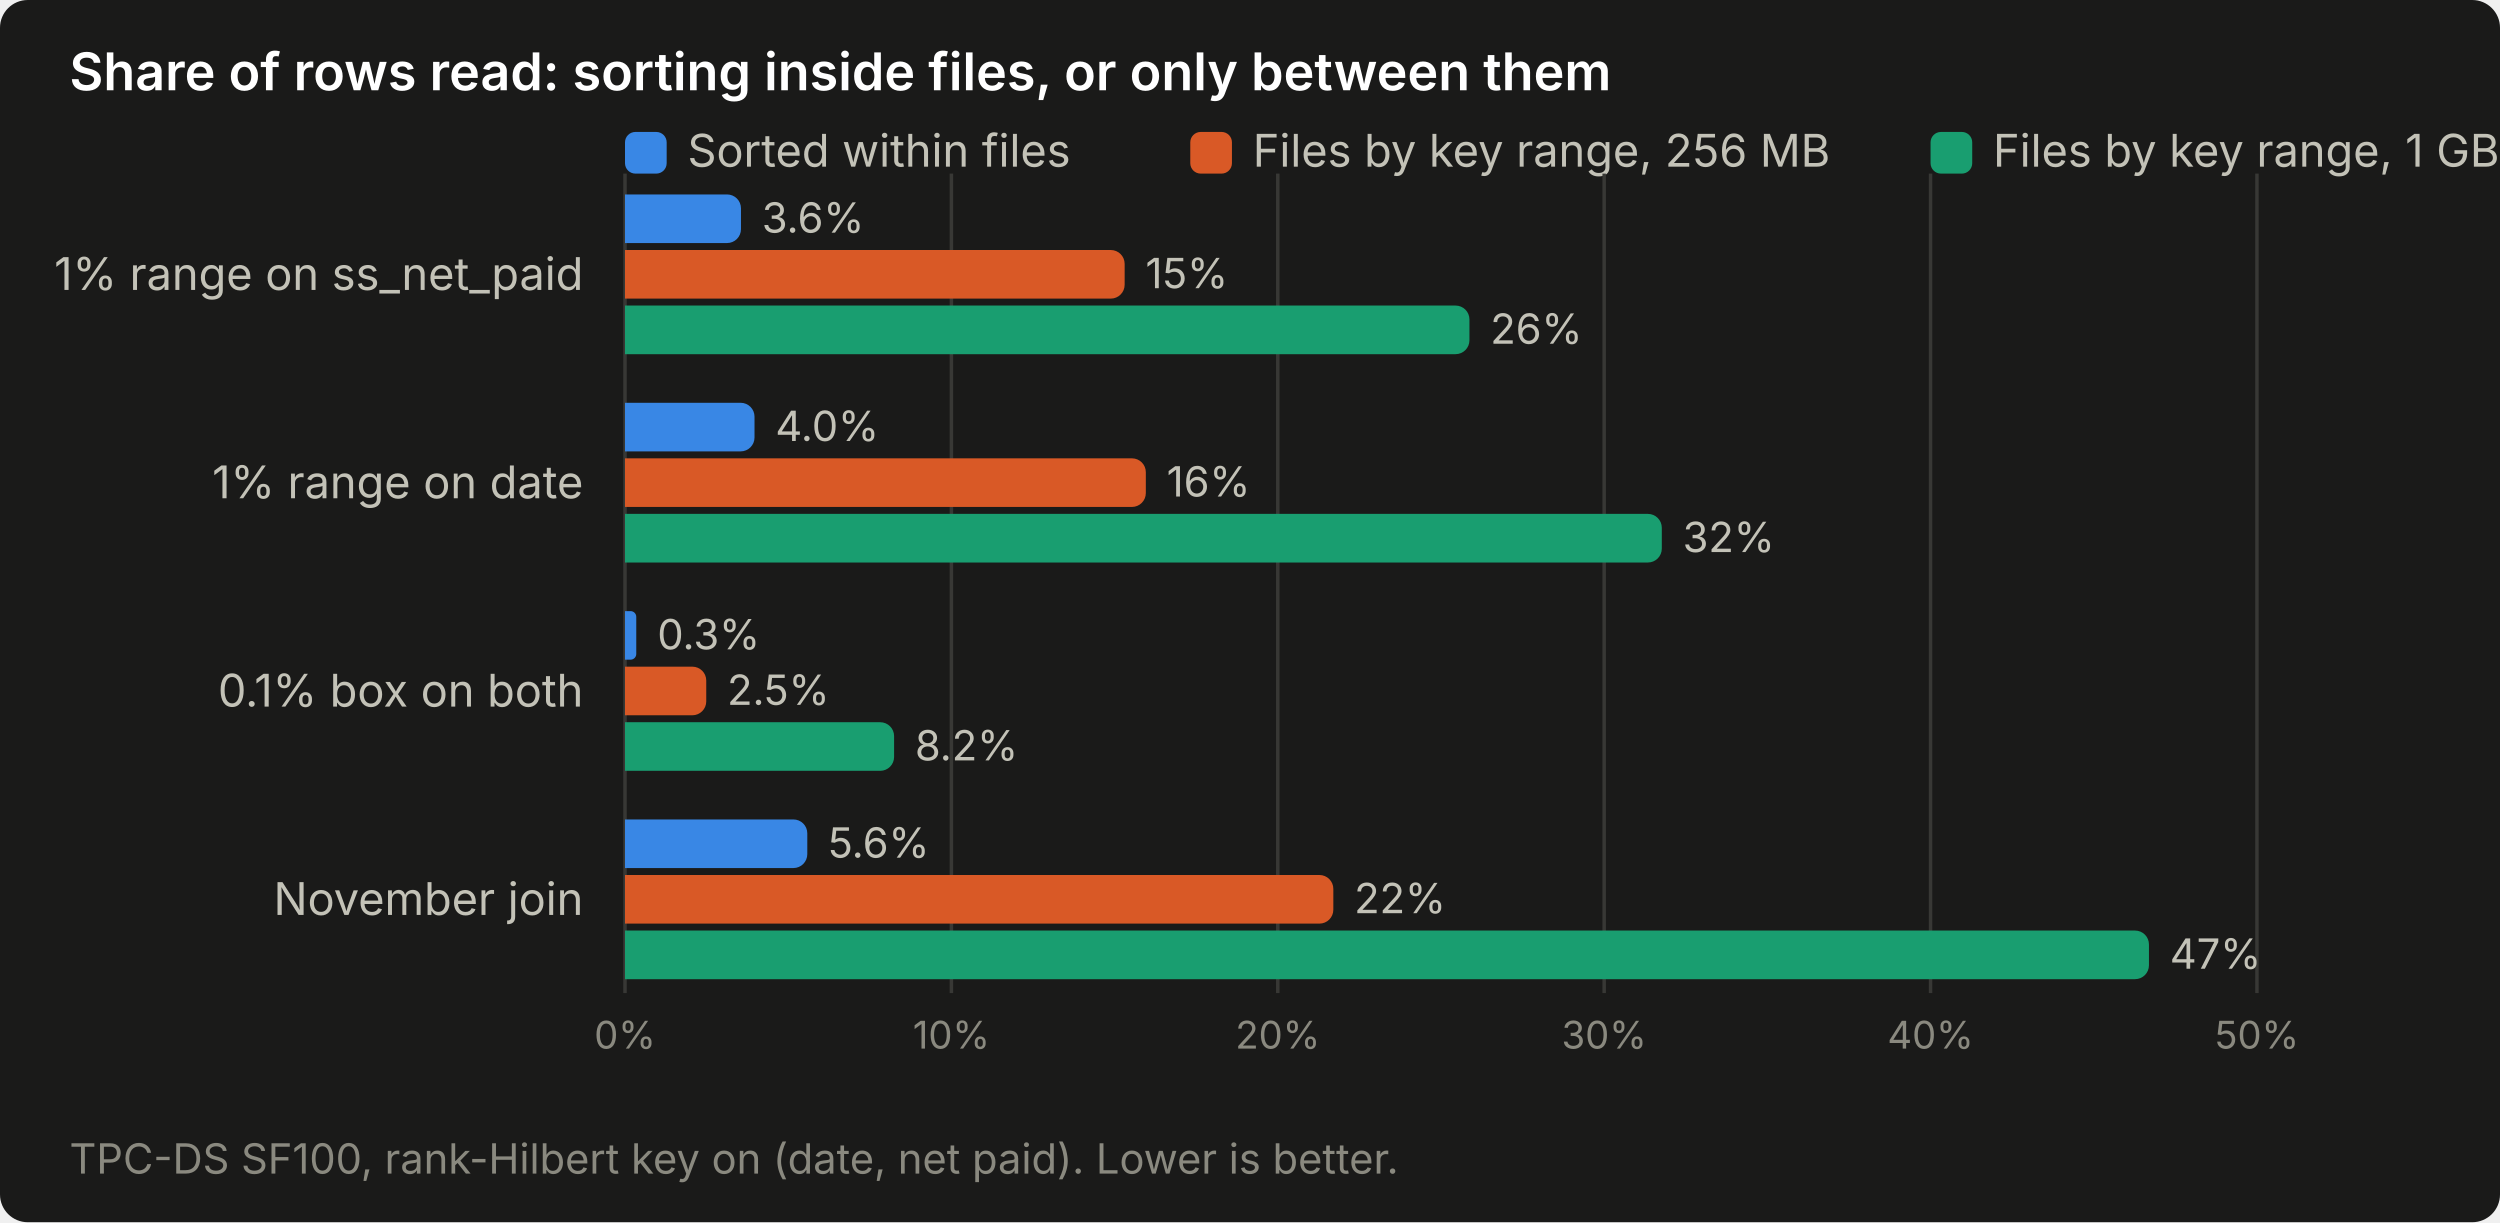
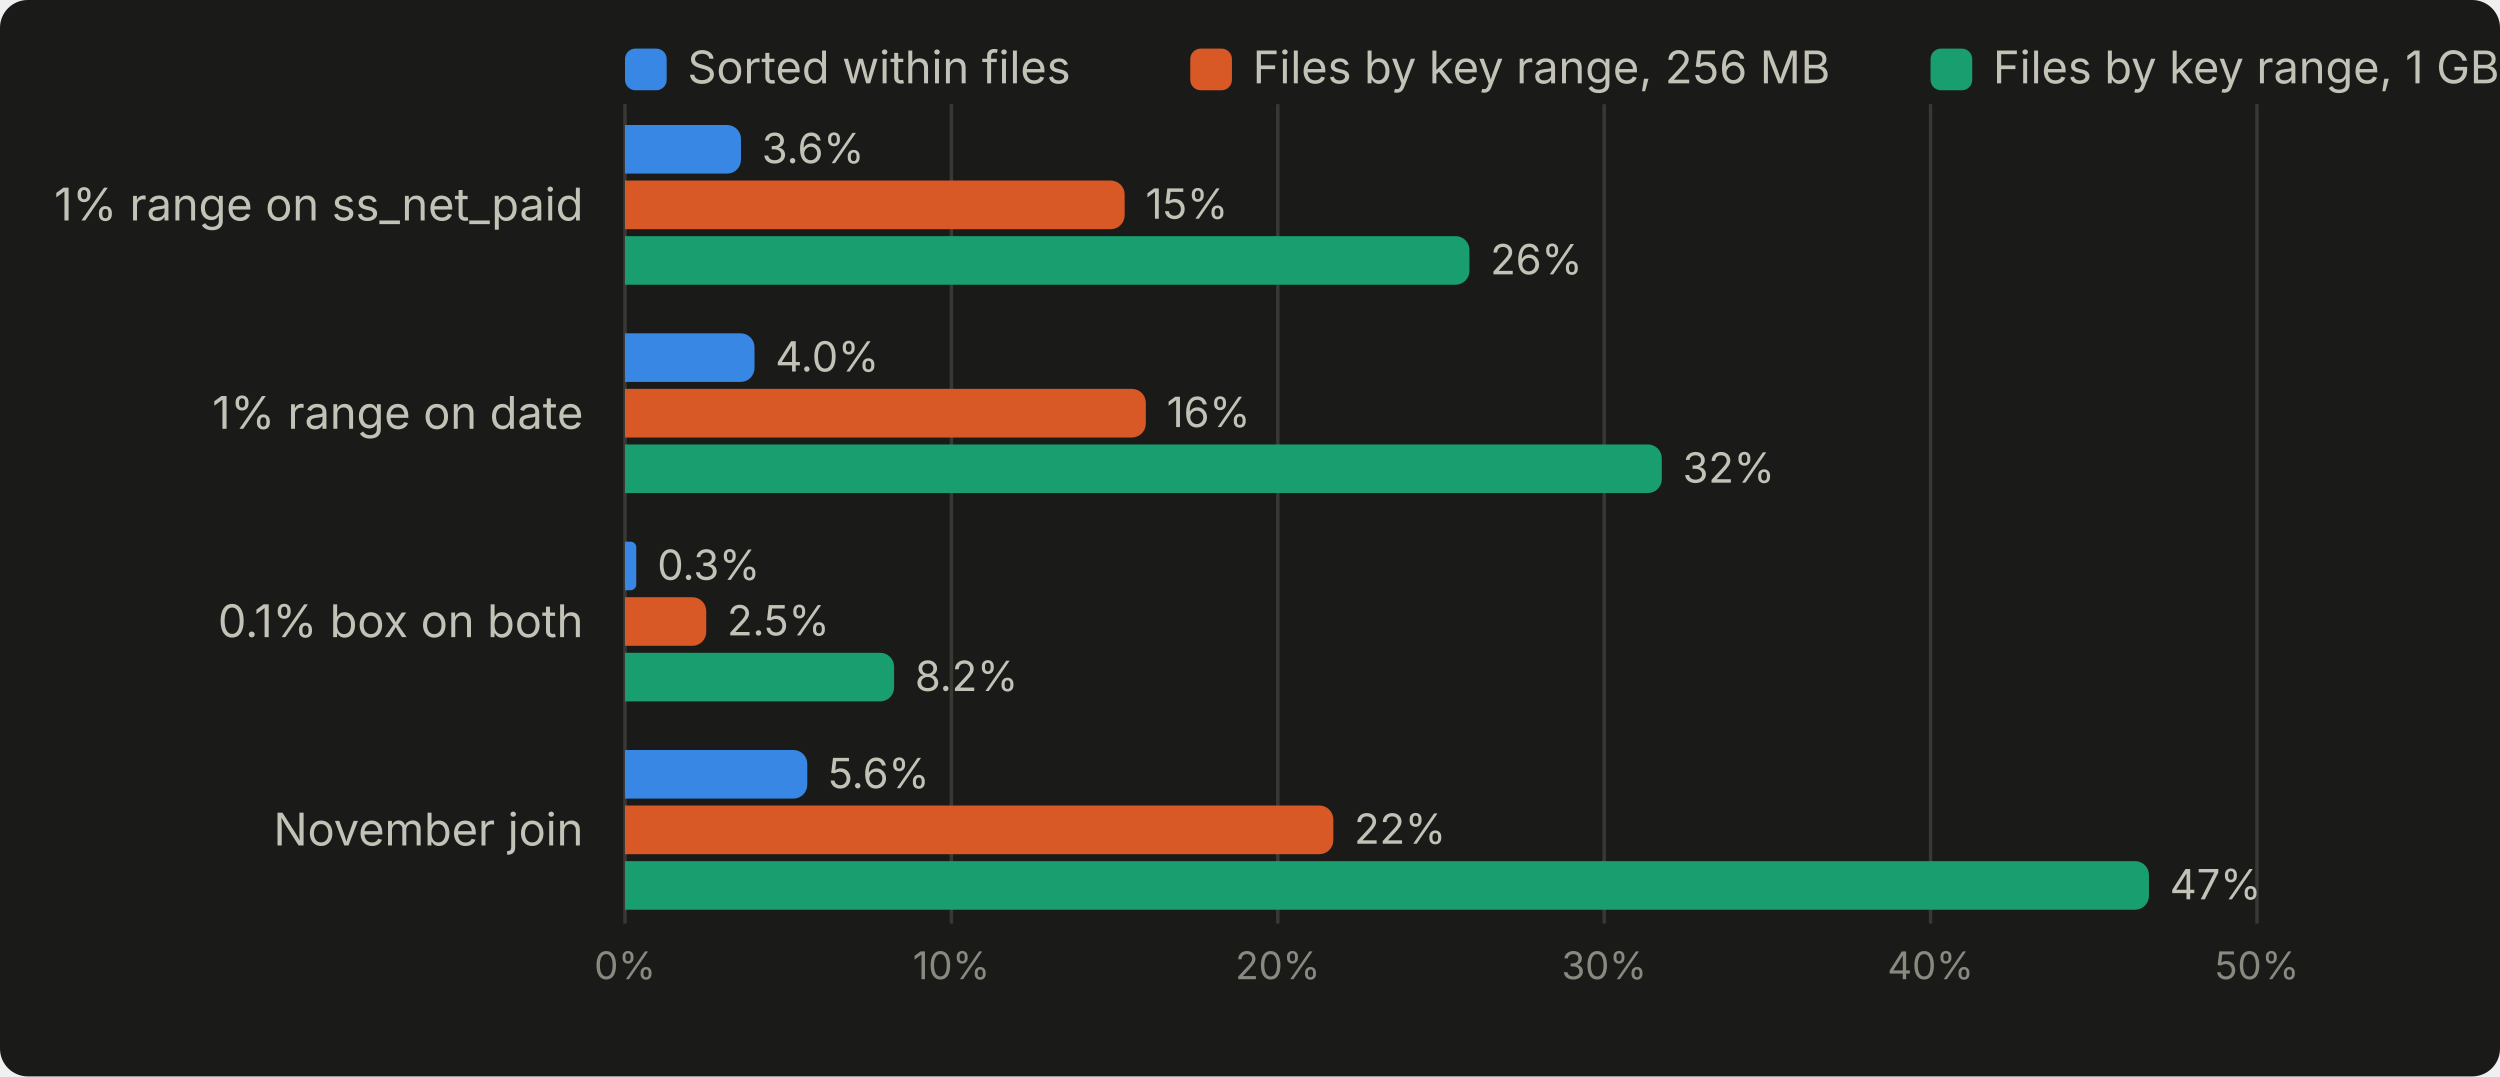
- <svg xmlns="http://www.w3.org/2000/svg" viewBox="0 0 720 352" width="720" height="352" role="img" aria-label="Share of rows read: sorting inside files, or only between them" font-family="Inter, system-ui, -apple-system, 'Segoe UI', sans-serif">
-   <rect width="720" height="352" rx="8" fill="#1a1a19" />
-   <text x="20.0" y="26.0" font-size="15" fill="#ffffff" text-anchor="start" font-weight="600">Share of rows read: sorting inside files, or only between them</text>
-   <rect x="180" y="38" width="12" height="12" rx="3" fill="#3987e5" />
-   <text x="198.0" y="48.0" font-size="13" fill="#c3c2b7" text-anchor="start" font-weight="400">Sorted within files</text>
-   <rect x="342.8" y="38" width="12" height="12" rx="3" fill="#d95926" />
-   <text x="360.8" y="48.0" font-size="13" fill="#c3c2b7" text-anchor="start" font-weight="400">Files by key range, 256 MB</text>
-   <rect x="556.0" y="38" width="12" height="12" rx="3" fill="#199e70" />
-   <text x="574.0" y="48.0" font-size="13" fill="#c3c2b7" text-anchor="start" font-weight="400">Files by key range, 1 GB</text>
-   <line x1="180.0" y1="50" x2="180.0" y2="286" stroke="#383835" stroke-width="1" />
-   <text x="180.0" y="302.0" font-size="11" fill="#8a897f" text-anchor="middle" font-weight="400">0%</text>
-   <line x1="274.0" y1="50" x2="274.0" y2="286" stroke="#383835" stroke-width="1" />
-   <text x="274.0" y="302.0" font-size="11" fill="#8a897f" text-anchor="middle" font-weight="400">10%</text>
-   <line x1="368.0" y1="50" x2="368.0" y2="286" stroke="#383835" stroke-width="1" />
-   <text x="368.0" y="302.0" font-size="11" fill="#8a897f" text-anchor="middle" font-weight="400">20%</text>
-   <line x1="462.0" y1="50" x2="462.0" y2="286" stroke="#383835" stroke-width="1" />
-   <text x="462.0" y="302.0" font-size="11" fill="#8a897f" text-anchor="middle" font-weight="400">30%</text>
-   <line x1="556.0" y1="50" x2="556.0" y2="286" stroke="#383835" stroke-width="1" />
-   <text x="556.0" y="302.0" font-size="11" fill="#8a897f" text-anchor="middle" font-weight="400">40%</text>
-   <line x1="650.0" y1="50" x2="650.0" y2="286" stroke="#383835" stroke-width="1" />
-   <text x="650.0" y="302.0" font-size="11" fill="#8a897f" text-anchor="middle" font-weight="400">50%</text>
-   <text x="168.0" y="83.5" font-size="13" fill="#c3c2b7" text-anchor="end" font-weight="400">1% range on ss_net_paid</text>
-   <path d="M180.0,56.0 h29.4 a4,4 0 0 1 4,4 v6.0 a4,4 0 0 1 -4,4 h-29.4 z" fill="#3987e5" />
-   <text x="219.4" y="67.0" font-size="12" fill="#c3c2b7" text-anchor="start" font-weight="400">3.6%</text>
-   <path d="M180.0,72.0 h139.9 a4,4 0 0 1 4,4 v6.0 a4,4 0 0 1 -4,4 h-139.9 z" fill="#d95926" />
-   <text x="329.9" y="83.0" font-size="12" fill="#c3c2b7" text-anchor="start" font-weight="400">15%</text>
-   <path d="M180.0,88.0 h239.2 a4,4 0 0 1 4,4 v6.0 a4,4 0 0 1 -4,4 h-239.2 z" fill="#199e70" />
-   <text x="429.2" y="99.0" font-size="12" fill="#c3c2b7" text-anchor="start" font-weight="400">26%</text>
-   <text x="168.0" y="143.5" font-size="13" fill="#c3c2b7" text-anchor="end" font-weight="400">1% range on date</text>
-   <path d="M180.0,116.0 h33.3 a4,4 0 0 1 4,4 v6.0 a4,4 0 0 1 -4,4 h-33.3 z" fill="#3987e5" />
-   <text x="223.3" y="127.0" font-size="12" fill="#c3c2b7" text-anchor="start" font-weight="400">4.0%</text>
-   <path d="M180.0,132.0 h146.0 a4,4 0 0 1 4,4 v6.0 a4,4 0 0 1 -4,4 h-146.0 z" fill="#d95926" />
-   <text x="336.0" y="143.0" font-size="12" fill="#c3c2b7" text-anchor="start" font-weight="400">16%</text>
-   <path d="M180.0,148.0 h294.6 a4,4 0 0 1 4,4 v6.0 a4,4 0 0 1 -4,4 h-294.6 z" fill="#199e70" />
-   <text x="484.6" y="159.0" font-size="12" fill="#c3c2b7" text-anchor="start" font-weight="400">32%</text>
-   <text x="168.0" y="203.5" font-size="13" fill="#c3c2b7" text-anchor="end" font-weight="400">0.1% box on both</text>
-   <path d="M180.0,176.0 h1.6 a1.644,1.644 0 0 1 1.644,1.644 v10.7 a1.644,1.644 0 0 1 -1.644,1.644 h-1.6 z" fill="#3987e5" />
-   <text x="189.3" y="187.0" font-size="12" fill="#c3c2b7" text-anchor="start" font-weight="400">0.3%</text>
-   <path d="M180.0,192.0 h19.4 a4,4 0 0 1 4,4 v6.0 a4,4 0 0 1 -4,4 h-19.4 z" fill="#d95926" />
-   <text x="209.4" y="203.0" font-size="12" fill="#c3c2b7" text-anchor="start" font-weight="400">2.5%</text>
-   <path d="M180.0,208.0 h73.5 a4,4 0 0 1 4,4 v6.0 a4,4 0 0 1 -4,4 h-73.5 z" fill="#199e70" />
-   <text x="263.5" y="219.0" font-size="12" fill="#c3c2b7" text-anchor="start" font-weight="400">8.2%</text>
-   <text x="168.0" y="263.5" font-size="13" fill="#c3c2b7" text-anchor="end" font-weight="400">November join</text>
-   <path d="M180.0,236.0 h48.5 a4,4 0 0 1 4,4 v6.0 a4,4 0 0 1 -4,4 h-48.5 z" fill="#3987e5" />
-   <text x="238.5" y="247.0" font-size="12" fill="#c3c2b7" text-anchor="start" font-weight="400">5.6%</text>
-   <path d="M180.0,252.0 h200.0 a4,4 0 0 1 4,4 v6.0 a4,4 0 0 1 -4,4 h-200.0 z" fill="#d95926" />
-   <text x="390.0" y="263.0" font-size="12" fill="#c3c2b7" text-anchor="start" font-weight="400">22%</text>
-   <path d="M180.0,268.0 h434.9 a4,4 0 0 1 4,4 v6.0 a4,4 0 0 1 -4,4 h-434.9 z" fill="#199e70" />
-   <text x="624.9" y="279.0" font-size="12" fill="#c3c2b7" text-anchor="start" font-weight="400">47%</text>
-   <text x="20.0" y="338.0" font-size="12" fill="#8a897f" text-anchor="start" font-weight="400">TPC-DS SF100, rank-Hilbert key on (date, net paid). Lower is better.</text>
+ <svg xmlns="http://www.w3.org/2000/svg" viewBox="0 0 720 310" width="720" height="310" role="img" aria-label="Share of rows read: sorting inside files, or only between them" font-family="Inter, system-ui, -apple-system, 'Segoe UI', sans-serif">
+   <rect y="0" width="720" height="310" rx="8" fill="#1a1a19" />
+   <rect x="180" y="14" width="12" height="12" rx="3" fill="#3987e5" />
+   <text x="198.0" y="24.0" font-size="13" fill="#c3c2b7" text-anchor="start" font-weight="400">Sorted within files</text>
+   <rect x="342.8" y="14" width="12" height="12" rx="3" fill="#d95926" />
+   <text x="360.8" y="24.0" font-size="13" fill="#c3c2b7" text-anchor="start" font-weight="400">Files by key range, 256 MB</text>
+   <rect x="556.0" y="14" width="12" height="12" rx="3" fill="#199e70" />
+   <text x="574.0" y="24.0" font-size="13" fill="#c3c2b7" text-anchor="start" font-weight="400">Files by key range, 1 GB</text>
+   <line x1="180.0" y1="30" x2="180.0" y2="266" stroke="#383835" stroke-width="1" />
+   <text x="180.0" y="282.0" font-size="11" fill="#8a897f" text-anchor="middle" font-weight="400">0%</text>
+   <line x1="274.0" y1="30" x2="274.0" y2="266" stroke="#383835" stroke-width="1" />
+   <text x="274.0" y="282.0" font-size="11" fill="#8a897f" text-anchor="middle" font-weight="400">10%</text>
+   <line x1="368.0" y1="30" x2="368.0" y2="266" stroke="#383835" stroke-width="1" />
+   <text x="368.0" y="282.0" font-size="11" fill="#8a897f" text-anchor="middle" font-weight="400">20%</text>
+   <line x1="462.0" y1="30" x2="462.0" y2="266" stroke="#383835" stroke-width="1" />
+   <text x="462.0" y="282.0" font-size="11" fill="#8a897f" text-anchor="middle" font-weight="400">30%</text>
+   <line x1="556.0" y1="30" x2="556.0" y2="266" stroke="#383835" stroke-width="1" />
+   <text x="556.0" y="282.0" font-size="11" fill="#8a897f" text-anchor="middle" font-weight="400">40%</text>
+   <line x1="650.0" y1="30" x2="650.0" y2="266" stroke="#383835" stroke-width="1" />
+   <text x="650.0" y="282.0" font-size="11" fill="#8a897f" text-anchor="middle" font-weight="400">50%</text>
+   <text x="168.0" y="63.5" font-size="13" fill="#c3c2b7" text-anchor="end" font-weight="400">1% range on ss_net_paid</text>
+   <path d="M180.0,36.0 h29.4 a4,4 0 0 1 4,4 v6.0 a4,4 0 0 1 -4,4 h-29.4 z" fill="#3987e5" />
+   <text x="219.4" y="47.0" font-size="12" fill="#c3c2b7" text-anchor="start" font-weight="400">3.6%</text>
+   <path d="M180.0,52.0 h139.9 a4,4 0 0 1 4,4 v6.0 a4,4 0 0 1 -4,4 h-139.9 z" fill="#d95926" />
+   <text x="329.9" y="63.0" font-size="12" fill="#c3c2b7" text-anchor="start" font-weight="400">15%</text>
+   <path d="M180.0,68.0 h239.2 a4,4 0 0 1 4,4 v6.0 a4,4 0 0 1 -4,4 h-239.2 z" fill="#199e70" />
+   <text x="429.2" y="79.0" font-size="12" fill="#c3c2b7" text-anchor="start" font-weight="400">26%</text>
+   <text x="168.0" y="123.5" font-size="13" fill="#c3c2b7" text-anchor="end" font-weight="400">1% range on date</text>
+   <path d="M180.0,96.0 h33.3 a4,4 0 0 1 4,4 v6.0 a4,4 0 0 1 -4,4 h-33.3 z" fill="#3987e5" />
+   <text x="223.3" y="107.0" font-size="12" fill="#c3c2b7" text-anchor="start" font-weight="400">4.0%</text>
+   <path d="M180.0,112.0 h146.0 a4,4 0 0 1 4,4 v6.0 a4,4 0 0 1 -4,4 h-146.0 z" fill="#d95926" />
+   <text x="336.0" y="123.0" font-size="12" fill="#c3c2b7" text-anchor="start" font-weight="400">16%</text>
+   <path d="M180.0,128.0 h294.6 a4,4 0 0 1 4,4 v6.0 a4,4 0 0 1 -4,4 h-294.6 z" fill="#199e70" />
+   <text x="484.6" y="139.0" font-size="12" fill="#c3c2b7" text-anchor="start" font-weight="400">32%</text>
+   <text x="168.0" y="183.5" font-size="13" fill="#c3c2b7" text-anchor="end" font-weight="400">0.1% box on both</text>
+   <path d="M180.0,156.0 h1.6 a1.644,1.644 0 0 1 1.644,1.644 v10.7 a1.644,1.644 0 0 1 -1.644,1.644 h-1.6 z" fill="#3987e5" />
+   <text x="189.3" y="167.0" font-size="12" fill="#c3c2b7" text-anchor="start" font-weight="400">0.3%</text>
+   <path d="M180.0,172.0 h19.4 a4,4 0 0 1 4,4 v6.0 a4,4 0 0 1 -4,4 h-19.4 z" fill="#d95926" />
+   <text x="209.4" y="183.0" font-size="12" fill="#c3c2b7" text-anchor="start" font-weight="400">2.5%</text>
+   <path d="M180.0,188.0 h73.5 a4,4 0 0 1 4,4 v6.0 a4,4 0 0 1 -4,4 h-73.5 z" fill="#199e70" />
+   <text x="263.5" y="199.0" font-size="12" fill="#c3c2b7" text-anchor="start" font-weight="400">8.2%</text>
+   <text x="168.0" y="243.5" font-size="13" fill="#c3c2b7" text-anchor="end" font-weight="400">November join</text>
+   <path d="M180.0,216.0 h48.5 a4,4 0 0 1 4,4 v6.0 a4,4 0 0 1 -4,4 h-48.5 z" fill="#3987e5" />
+   <text x="238.5" y="227.0" font-size="12" fill="#c3c2b7" text-anchor="start" font-weight="400">5.6%</text>
+   <path d="M180.0,232.0 h200.0 a4,4 0 0 1 4,4 v6.0 a4,4 0 0 1 -4,4 h-200.0 z" fill="#d95926" />
+   <text x="390.0" y="243.0" font-size="12" fill="#c3c2b7" text-anchor="start" font-weight="400">22%</text>
+   <path d="M180.0,248.0 h434.9 a4,4 0 0 1 4,4 v6.0 a4,4 0 0 1 -4,4 h-434.9 z" fill="#199e70" />
+   <text x="624.9" y="259.0" font-size="12" fill="#c3c2b7" text-anchor="start" font-weight="400">47%</text>
</svg>
